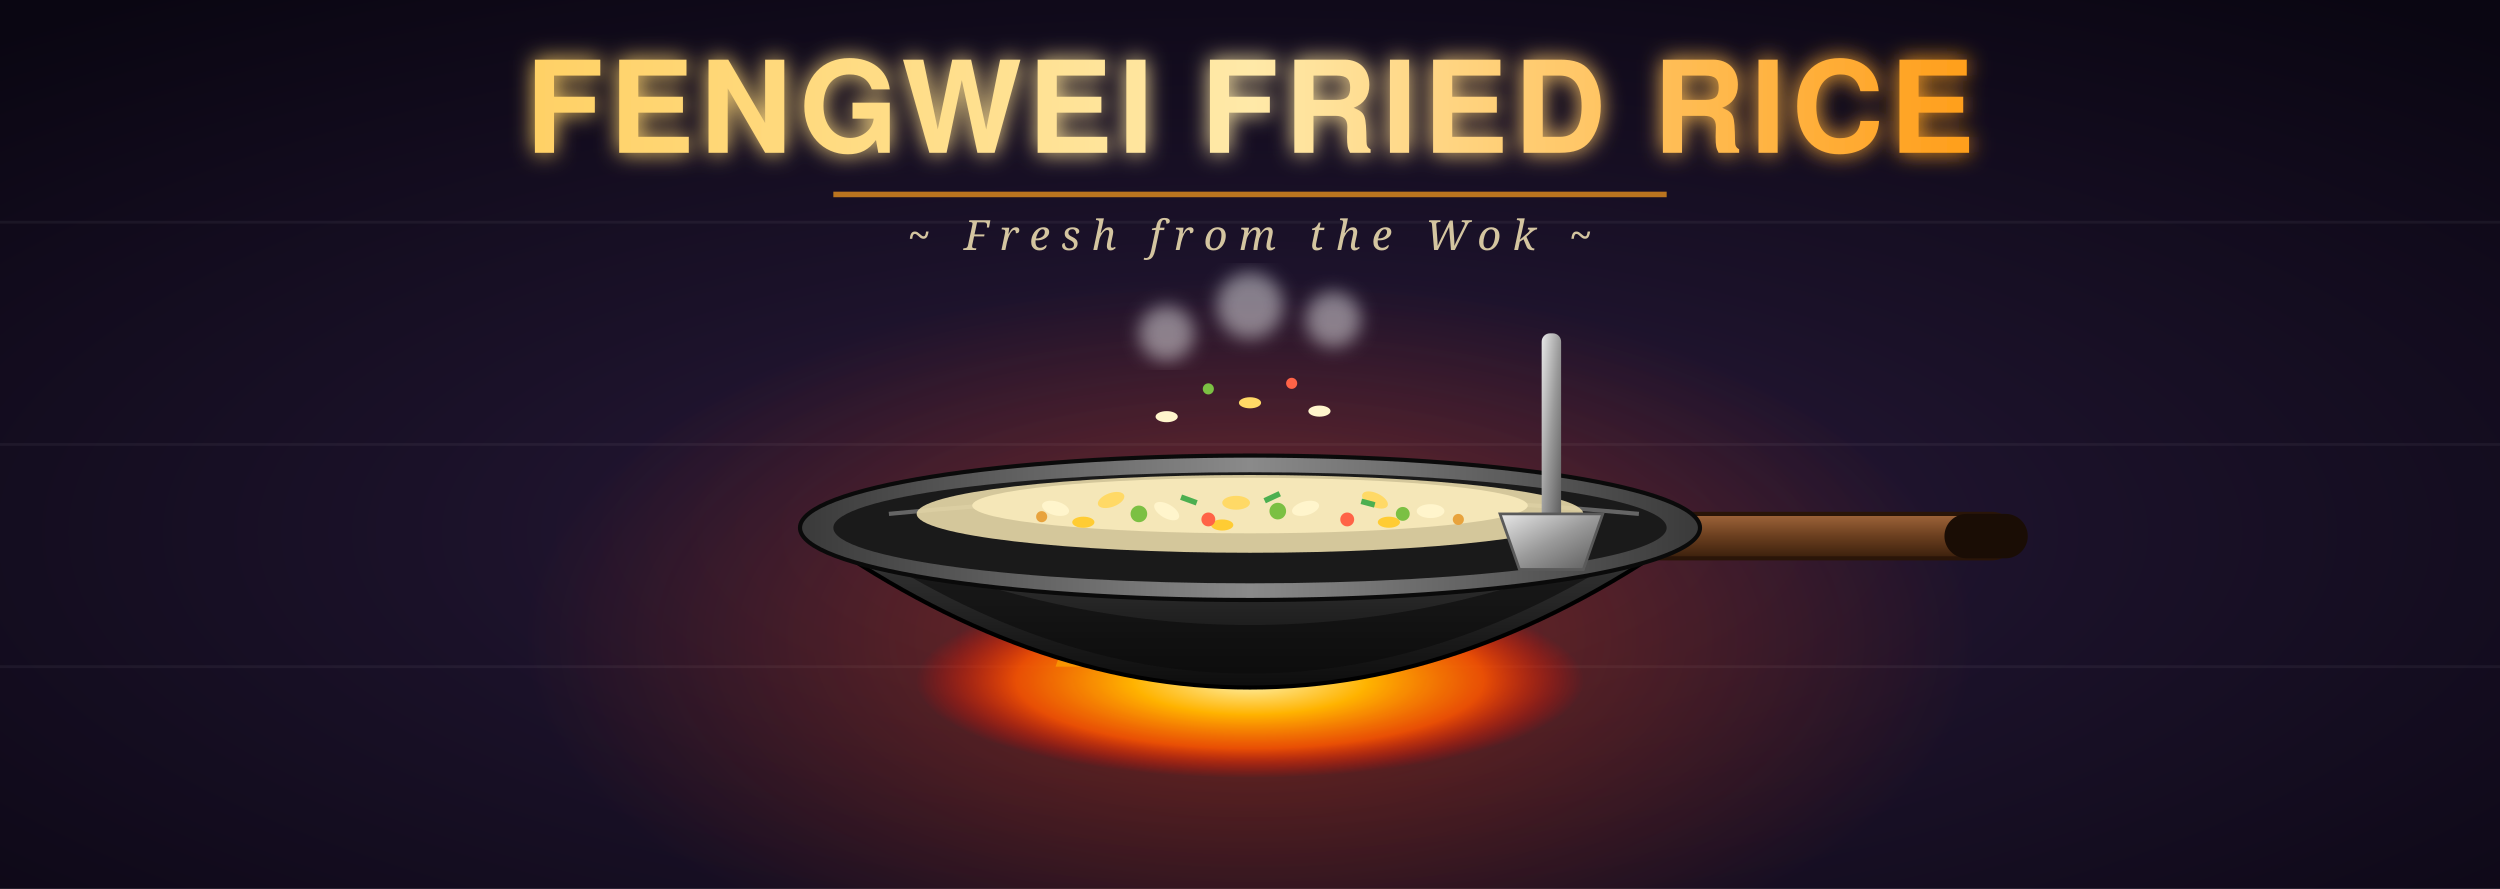
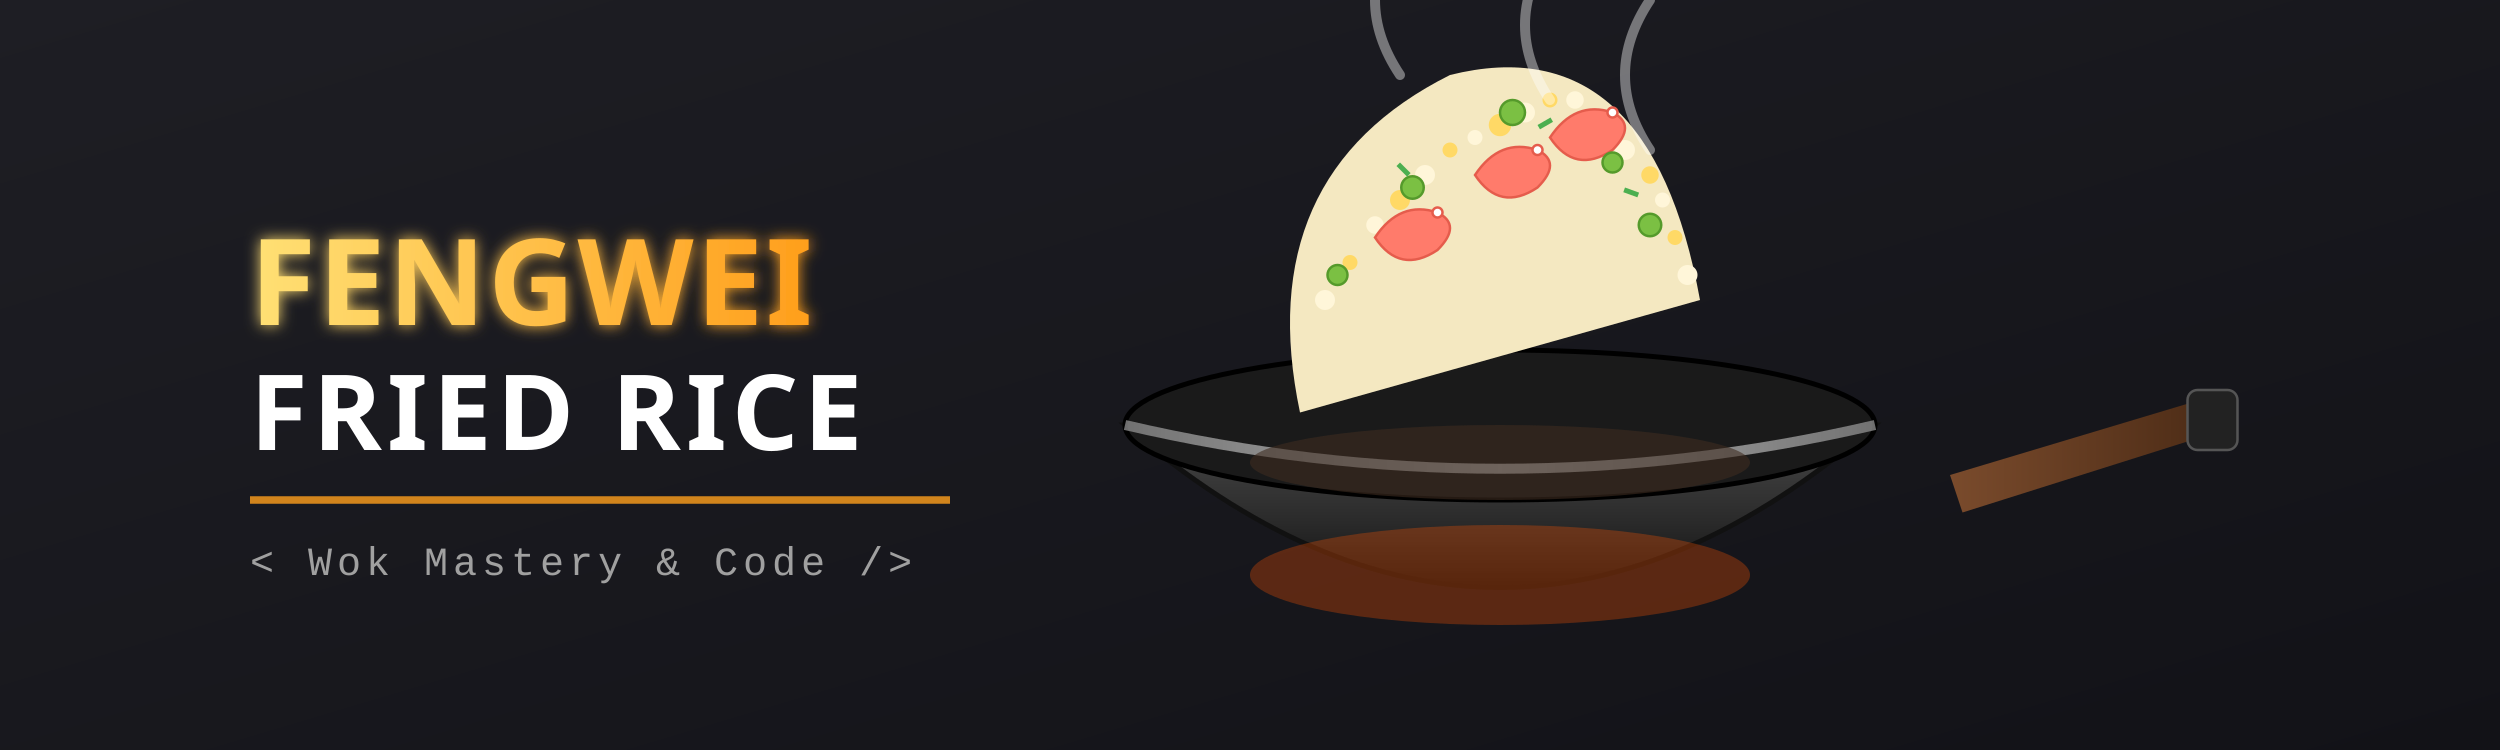
- <svg xmlns="http://www.w3.org/2000/svg" width="900" height="320" viewBox="0 0 900 320">
+ <svg xmlns="http://www.w3.org/2000/svg" width="1000" height="300" viewBox="0 0 1000 300">
  <defs>
-     <radialGradient id="bg" cx="50%" cy="60%" r="75%">
-       <stop offset="0%" stop-color="#2d1b3d" />
-       <stop offset="45%" stop-color="#1a1128" />
-       <stop offset="100%" stop-color="#0a0612" />
-     </radialGradient>
-     <radialGradient id="glow" cx="50%" cy="50%" r="50%">
-       <stop offset="0%" stop-color="#ff8c00" stop-opacity="0.55" />
-       <stop offset="40%" stop-color="#ff4500" stop-opacity="0.25" />
-       <stop offset="100%" stop-color="#ff4500" stop-opacity="0" />
-     </radialGradient>
-     <linearGradient id="wokBody" x1="0%" y1="0%" x2="0%" y2="100%">
-       <stop offset="0%" stop-color="#5a5a5a" />
-       <stop offset="30%" stop-color="#2e2e2e" />
-       <stop offset="70%" stop-color="#1a1a1a" />
-       <stop offset="100%" stop-color="#0d0d0d" />
+     <linearGradient id="bgGrad" x1="0%" y1="0%" x2="100%" y2="100%">
+       <stop offset="0%" stop-color="#1e1e24" />
+       <stop offset="100%" stop-color="#121217" />
    </linearGradient>
-     <linearGradient id="wokRim" x1="0%" y1="0%" x2="100%" y2="0%">
-       <stop offset="0%" stop-color="#3a3a3a" />
-       <stop offset="50%" stop-color="#8a8a8a" />
-       <stop offset="100%" stop-color="#3a3a3a" />
+     <linearGradient id="wokGrad" x1="0%" y1="0%" x2="0%" y2="100%">
+       <stop offset="0%" stop-color="#4a4a4a" />
+       <stop offset="60%" stop-color="#2a2a2a" />
+       <stop offset="100%" stop-color="#111111" />
    </linearGradient>
-     <radialGradient id="fireCore">
-       <stop offset="0%" stop-color="#fff4b0" />
-       <stop offset="35%" stop-color="#ffb300" />
-       <stop offset="70%" stop-color="#ff5500" stop-opacity="0.85" />
-       <stop offset="100%" stop-color="#ff0000" stop-opacity="0" />
-     </radialGradient>
-     <linearGradient id="handle" x1="0%" y1="0%" x2="0%" y2="100%">
-       <stop offset="0%" stop-color="#a0653a" />
-       <stop offset="50%" stop-color="#6b3f1f" />
-       <stop offset="100%" stop-color="#3a1f0c" />
+     <linearGradient id="rimGrad" x1="0%" y1="0%" x2="100%" y2="0%">
+       <stop offset="0%" stop-color="#888" />
+       <stop offset="50%" stop-color="#ddd" />
+       <stop offset="100%" stop-color="#888" />
    </linearGradient>
-     <linearGradient id="steel" x1="0%" y1="0%" x2="100%" y2="100%">
-       <stop offset="0%" stop-color="#e8e8e8" />
-       <stop offset="50%" stop-color="#9a9a9a" />
-       <stop offset="100%" stop-color="#5a5a5a" />
+     <linearGradient id="handleGrad" x1="0%" y1="0%" x2="100%" y2="0%">
+       <stop offset="0%" stop-color="#7a4b2c" />
+       <stop offset="100%" stop-color="#4a2a15" />
    </linearGradient>
-     <linearGradient id="titleGrad" x1="0%" y1="0%" x2="100%" y2="0%">
-       <stop offset="0%" stop-color="#ffd166" />
-       <stop offset="50%" stop-color="#ffe9a8" />
+     <linearGradient id="textGrad" x1="0%" y1="0%" x2="100%" y2="0%">
+       <stop offset="0%" stop-color="#ffdf73" />
      <stop offset="100%" stop-color="#ff9f1c" />
    </linearGradient>
-     <filter id="soft">
-       <feGaussianBlur stdDeviation="3" />
-     </filter>
-     <filter id="neonGlow" x="-50%" y="-50%" width="200%" height="200%">
-       <feGaussianBlur stdDeviation="4" result="blur" />
+     <filter id="glow" x="-20%" y="-20%" width="140%" height="140%">
+       <feGaussianBlur stdDeviation="3" result="blur" />
      <feMerge>
        <feMergeNode in="blur" />
        <feMergeNode in="SourceGraphic" />
      </feMerge>
    </filter>
  </defs>
-   <rect width="900" height="320" fill="url(#bg)" />
-   <g opacity="0.05" stroke="#ffffff" stroke-width="1">
-     <line x1="0" y1="80" x2="900" y2="80" />
-     <line x1="0" y1="160" x2="900" y2="160" />
-     <line x1="0" y1="240" x2="900" y2="240" />
+   <rect width="1000" height="300" fill="url(#bgGrad)" />
+   <g transform="translate(100, 150)">
+     <text x="0" y="-20" font-family="'Arial Black', sans-serif" font-size="48" font-weight="900" fill="url(#textGrad)" filter="url(#glow)" letter-spacing="1">
+       FENGWEI
+     </text>
+     <text x="0" y="30" font-family="'Arial Black', sans-serif" font-size="42" font-weight="900" fill="#ffffff" letter-spacing="2">
+       FRIED RICE
+     </text>
+     <line x1="0" y1="50" x2="280" y2="50" stroke="#ff9f1c" stroke-width="3" opacity="0.8" />
+     <text x="0" y="80" font-family="'Courier New', monospace" font-size="16" fill="#a0a0a0" letter-spacing="2">
+       &lt; Wok Mastery &amp; Code /&gt;
+     </text>
  </g>
-   <ellipse cx="450" cy="230" rx="260" ry="130" fill="url(#glow)">
-     <animate attributeName="opacity" values="0.9;1;0.9" dur="1.5s" repeatCount="indefinite" />
-   </ellipse>
-   <g>
-     <ellipse cx="450" cy="245" rx="120" ry="35" fill="url(#fireCore)">
-       <animate attributeName="rx" values="120;130;115;125;120" dur="0.6s" repeatCount="indefinite" />
-       <animate attributeName="ry" values="35;42;32;40;35" dur="0.5s" repeatCount="indefinite" />
-     </ellipse>
-     <g opacity="0.9">
-       <path d="M 380 240 Q 390 210 400 235 Q 410 215 420 240" fill="#ffaa00" opacity="0.7">
-         <animate attributeName="opacity" values="0.7;0.3;0.7" dur="0.4s" repeatCount="indefinite" />
+   <g transform="translate(600, 150)">
+     <g>
+       <animateTransform attributeName="transform" type="translate" values="0,0; -2,-3; 3,1; 0,0" dur="0.6s" repeatCount="indefinite" />
+       <path d="M 180 40 L 280 10 Q 285 5 290 8 L 290 25 Q 285 28 280 25 L 185 55 Z" fill="url(#handleGrad)" />
+       <rect x="275" y="6" width="20" height="24" rx="4" fill="#222" stroke="#555" stroke-width="1" />
+       <path d="M -150 20 Q 0 150 150 20 Z" fill="url(#wokGrad)" stroke="#111" stroke-width="2" />
+       <ellipse cx="0" cy="20" rx="150" ry="30" fill="#1a1a1a" stroke="#000" stroke-width="2" />
+       <path d="M -150 20 Q 0 55 150 20" fill="none" stroke="url(#rimGrad)" stroke-width="4" opacity="0.8" />
+       <ellipse cx="0" cy="35" rx="100" ry="15" fill="#3d2b1f" opacity="0.6" />
+     </g>
+     <g>
+       <animateTransform attributeName="transform" type="translate" values="0,0; -15,-25; 0,0" dur="0.7s" repeatCount="indefinite" />
+       <path d="M -80 15 Q -100 -80 -20 -120 Q 60 -140 80 -30 Z" fill="#f4e8c1" />
+       <g fill="#fff6d9">
+         <circle cx="-70" cy="-30" r="4" />
+         <circle cx="-50" cy="-60" r="3.5" />
+         <circle cx="-30" cy="-80" r="4" />
+         <circle cx="-10" cy="-95" r="3" />
+         <circle cx="10" cy="-105" r="4" />
+         <circle cx="30" cy="-110" r="3.5" />
+         <circle cx="50" cy="-90" r="4" />
+         <circle cx="65" cy="-70" r="3" />
+         <circle cx="75" cy="-40" r="4" />
+       </g>
+       <g fill="#ffd966">
+         <circle cx="-60" cy="-45" r="3" />
+         <circle cx="-40" cy="-70" r="4" />
+         <circle cx="-20" cy="-90" r="3" />
+         <circle cx="0" cy="-100" r="4.5" />
+         <circle cx="20" cy="-110" r="3" />
+         <circle cx="40" cy="-100" r="4" />
+         <circle cx="60" cy="-80" r="3.5" />
+         <circle cx="70" cy="-55" r="3" />
+       </g>
+       <g fill="#ff7b6b" stroke="#e55c4c" stroke-width="1">
+         <path d="M -50 -55 Q -40 -70 -25 -65 Q -15 -60 -25 -50 Q -40 -40 -50 -55 Z" />
+         <circle cx="-25" cy="-65" r="2" fill="#fff" />
+         <path d="M 20 -95 Q 30 -110 45 -105 Q 55 -100 45 -90 Q 30 -80 20 -95 Z" />
+         <circle cx="45" cy="-105" r="2" fill="#fff" />
+         <path d="M -10 -80 Q 0 -95 15 -90 Q 25 -85 15 -75 Q 0 -65 -10 -80 Z" />
+         <circle cx="15" cy="-90" r="2" fill="#fff" />
+       </g>
+       <g fill="#7bc043" stroke="#559a2b" stroke-width="1">
+         <circle cx="-35" cy="-75" r="4.5" />
+         <circle cx="5" cy="-105" r="5" />
+         <circle cx="45" cy="-85" r="4" />
+         <circle cx="60" cy="-60" r="4.5" />
+         <circle cx="-65" cy="-40" r="4" />
+       </g>
+       <g fill="#4caf50">
+         <rect x="-40" y="-85" width="6" height="2" transform="rotate(45 -40 -85)" />
+         <rect x="15" y="-100" width="6" height="2" transform="rotate(-30 15 -100)" />
+         <rect x="50" y="-75" width="6" height="2" transform="rotate(20 50 -75)" />
+       </g>
+     </g>
+     <g opacity="0.4" fill="none" stroke="#ffffff" stroke-width="4" stroke-linecap="round">
+       <path d="M -40 -120 Q -60 -150 -40 -180">
+         <animate attributeName="opacity" values="0.6;0" dur="2s" repeatCount="indefinite" />
+         <animateTransform attributeName="transform" type="translate" values="0,0; 0,-20" dur="2s" repeatCount="indefinite" />
      </path>
-       <path d="M 470 240 Q 480 205 495 235 Q 505 210 515 240" fill="#ff7700" opacity="0.7">
-         <animate attributeName="opacity" values="0.5;0.9;0.5" dur="0.5s" repeatCount="indefinite" />
+       <path d="M 20 -110 Q 0 -140 20 -170">
+         <animate attributeName="opacity" values="0.5;0" dur="2.5s" repeatCount="indefinite" />
+         <animateTransform attributeName="transform" type="translate" values="0,0; 0,-20" dur="2.5s" repeatCount="indefinite" />
+       </path>
+       <path d="M 60 -90 Q 40 -120 60 -150">
+         <animate attributeName="opacity" values="0.4;0" dur="2.2s" repeatCount="indefinite" />
+         <animateTransform attributeName="transform" type="translate" values="0,0; 0,-20" dur="2.2s" repeatCount="indefinite" />
      </path>
    </g>
+     <ellipse cx="0" cy="80" rx="100" ry="20" fill="#ff5500" opacity="0.3">
+       <animate attributeName="opacity" values="0.2;0.4;0.2" dur="0.3s" repeatCount="indefinite" />
+       <animate attributeName="ry" values="20;25;20" dur="0.4s" repeatCount="indefinite" />
+     </ellipse>
  </g>
-   <g filter="url(#soft)" opacity="0.45">
-     <circle cx="420" cy="120" r="10" fill="#ffffff">
-       <animate attributeName="cy" values="150;70" dur="3s" repeatCount="indefinite" />
-       <animate attributeName="r" values="8;18" dur="3s" repeatCount="indefinite" />
-       <animate attributeName="opacity" values="0.6;0" dur="3s" repeatCount="indefinite" />
-     </circle>
-     <circle cx="450" cy="110" r="12" fill="#ffffff">
-       <animate attributeName="cy" values="145;60" dur="3.5s" repeatCount="indefinite" />
-       <animate attributeName="r" values="10;22" dur="3.5s" repeatCount="indefinite" />
-       <animate attributeName="opacity" values="0.55;0" dur="3.5s" repeatCount="indefinite" />
-     </circle>
-     <circle cx="480" cy="115" r="10" fill="#ffffff">
-       <animate attributeName="cy" values="150;75" dur="4s" repeatCount="indefinite" />
-       <animate attributeName="r" values="9;20" dur="4s" repeatCount="indefinite" />
-       <animate attributeName="opacity" values="0.5;0" dur="4s" repeatCount="indefinite" />
-     </circle>
-   </g>
-   <g>
-     <animateTransform attributeName="transform" type="translate" values="0,0; -2,-4; 2,0; 0,0" dur="0.45s" repeatCount="indefinite" />
-     <rect x="590" y="185" width="135" height="16" rx="8" fill="url(#handle)" stroke="#2a1508" stroke-width="1.5" />
-     <rect x="700" y="185" width="30" height="16" rx="8" fill="#1a0d05" />
-     <path d="M 290 190 Q 450 305 610 190 Z" fill="url(#wokBody)" stroke="#000" stroke-width="1.5" />
-     <path d="M 300 190 Q 450 295 600 190 Q 450 260 300 190 Z" fill="#0a0a0a" opacity="0.6" />
-     <ellipse cx="450" cy="190" rx="162" ry="26" fill="url(#wokRim)" stroke="#0a0a0a" stroke-width="1.5" />
-     <ellipse cx="450" cy="190" rx="150" ry="20" fill="#1a1a1a" />
-     <path d="M 320 185 Q 450 172 590 185" stroke="#b0b0b0" stroke-width="1.5" fill="none" opacity="0.5" />
-   </g>
-   <g>
-     <animateTransform attributeName="transform" type="translate" values="0,0; 2,-2; -2,1; 0,0" dur="0.35s" repeatCount="indefinite" />
-     <ellipse cx="450" cy="185" rx="120" ry="14" fill="#e8d9a8" opacity="0.9" />
-     <ellipse cx="450" cy="182" rx="100" ry="10" fill="#f5e7b8" />
-     <g>
-       <ellipse cx="380" cy="183" rx="5" ry="2.5" fill="#fff5cc" transform="rotate(15 380 183)" />
-       <ellipse cx="400" cy="180" rx="5" ry="2.5" fill="#ffd966" transform="rotate(-20 400 180)" />
-       <ellipse cx="420" cy="184" rx="5" ry="2.5" fill="#fff5cc" transform="rotate(30 420 184)" />
-       <ellipse cx="445" cy="181" rx="5" ry="2.5" fill="#ffd966" />
-       <ellipse cx="470" cy="183" rx="5" ry="2.5" fill="#fff5cc" transform="rotate(-15 470 183)" />
-       <ellipse cx="495" cy="180" rx="5" ry="2.5" fill="#ffd966" transform="rotate(25 495 180)" />
-       <ellipse cx="515" cy="184" rx="5" ry="2.5" fill="#fff5cc" />
-       <ellipse cx="390" cy="188" rx="4" ry="2" fill="#ffcc33" />
-       <ellipse cx="440" cy="189" rx="4" ry="2" fill="#ffcc33" />
-       <ellipse cx="500" cy="188" rx="4" ry="2" fill="#ffcc33" />
-     </g>
-     <circle cx="410" cy="185" r="3" fill="#7bc043" />
-     <circle cx="435" cy="187" r="2.5" fill="#ff6347" />
-     <circle cx="460" cy="184" r="3" fill="#7bc043" />
-     <circle cx="485" cy="187" r="2.5" fill="#ff6347" />
-     <circle cx="505" cy="185" r="2.5" fill="#7bc043" />
-     <circle cx="375" cy="186" r="2" fill="#e8a33d" />
-     <circle cx="525" cy="187" r="2" fill="#e8a33d" />
-     <rect x="425" y="179" width="6" height="2" fill="#4caf50" transform="rotate(20 428 180)" />
-     <rect x="455" y="178" width="6" height="2" fill="#4caf50" transform="rotate(-25 458 179)" />
-     <rect x="490" y="180" width="5" height="2" fill="#4caf50" transform="rotate(15 492 181)" />
-   </g>
-   <g>
-     <ellipse cx="420" cy="150" rx="4" ry="2" fill="#fff5cc">
-       <animate attributeName="cy" values="175;120;175" dur="0.9s" repeatCount="indefinite" />
-       <animate attributeName="cx" values="420;435;420" dur="0.9s" repeatCount="indefinite" />
-       <animate attributeName="opacity" values="1;1;0" dur="0.9s" repeatCount="indefinite" />
-     </ellipse>
-     <ellipse cx="450" cy="145" rx="4" ry="2" fill="#ffd966">
-       <animate attributeName="cy" values="180;115;180" dur="1.1s" repeatCount="indefinite" />
-       <animate attributeName="cx" values="450;440;450" dur="1.1s" repeatCount="indefinite" />
-       <animate attributeName="opacity" values="1;1;0" dur="1.1s" repeatCount="indefinite" />
-     </ellipse>
-     <ellipse cx="475" cy="148" rx="4" ry="2" fill="#fff5cc">
-       <animate attributeName="cy" values="178;125;178" dur="1s" repeatCount="indefinite" />
-       <animate attributeName="cx" values="475;465;475" dur="1s" repeatCount="indefinite" />
-       <animate attributeName="opacity" values="1;1;0" dur="1s" repeatCount="indefinite" />
-     </ellipse>
-     <circle cx="435" cy="140" r="2" fill="#7bc043">
-       <animate attributeName="cy" values="180;130;180" dur="1.2s" repeatCount="indefinite" />
-       <animate attributeName="opacity" values="1;1;0" dur="1.2s" repeatCount="indefinite" />
-     </circle>
-     <circle cx="465" cy="138" r="2" fill="#ff6347">
-       <animate attributeName="cy" values="180;128;180" dur="1.3s" repeatCount="indefinite" />
-       <animate attributeName="opacity" values="1;1;0" dur="1.3s" repeatCount="indefinite" />
-     </circle>
-   </g>
-   <g>
-     <animateTransform attributeName="transform" type="rotate" values="-8 560 190; 12 560 190; -8 560 190" dur="0.55s" repeatCount="indefinite" />
-     <rect x="555" y="120" width="7" height="70" rx="3" fill="url(#steel)" />
-     <path d="M 540 185 L 577 185 L 570 205 L 547 205 Z" fill="url(#steel)" stroke="#5a5a5a" stroke-width="1" />
-   </g>
-   <text x="450" y="55" text-anchor="middle" font-family="'Arial Black','Helvetica Neue',sans-serif" font-size="46" font-weight="900" fill="url(#titleGrad)" filter="url(#neonGlow)" letter-spacing="2">
-     FENGWEI FRIED RICE
-   </text>
-   <line x1="300" y1="70" x2="600" y2="70" stroke="#ff9f1c" stroke-width="2" opacity="0.7" />
-   <text x="450" y="90" text-anchor="middle" font-family="'Georgia',serif" font-size="15" font-style="italic" fill="#d4c5a0" letter-spacing="4">
-     ~ Fresh from the Wok ~
-   </text>
</svg>
